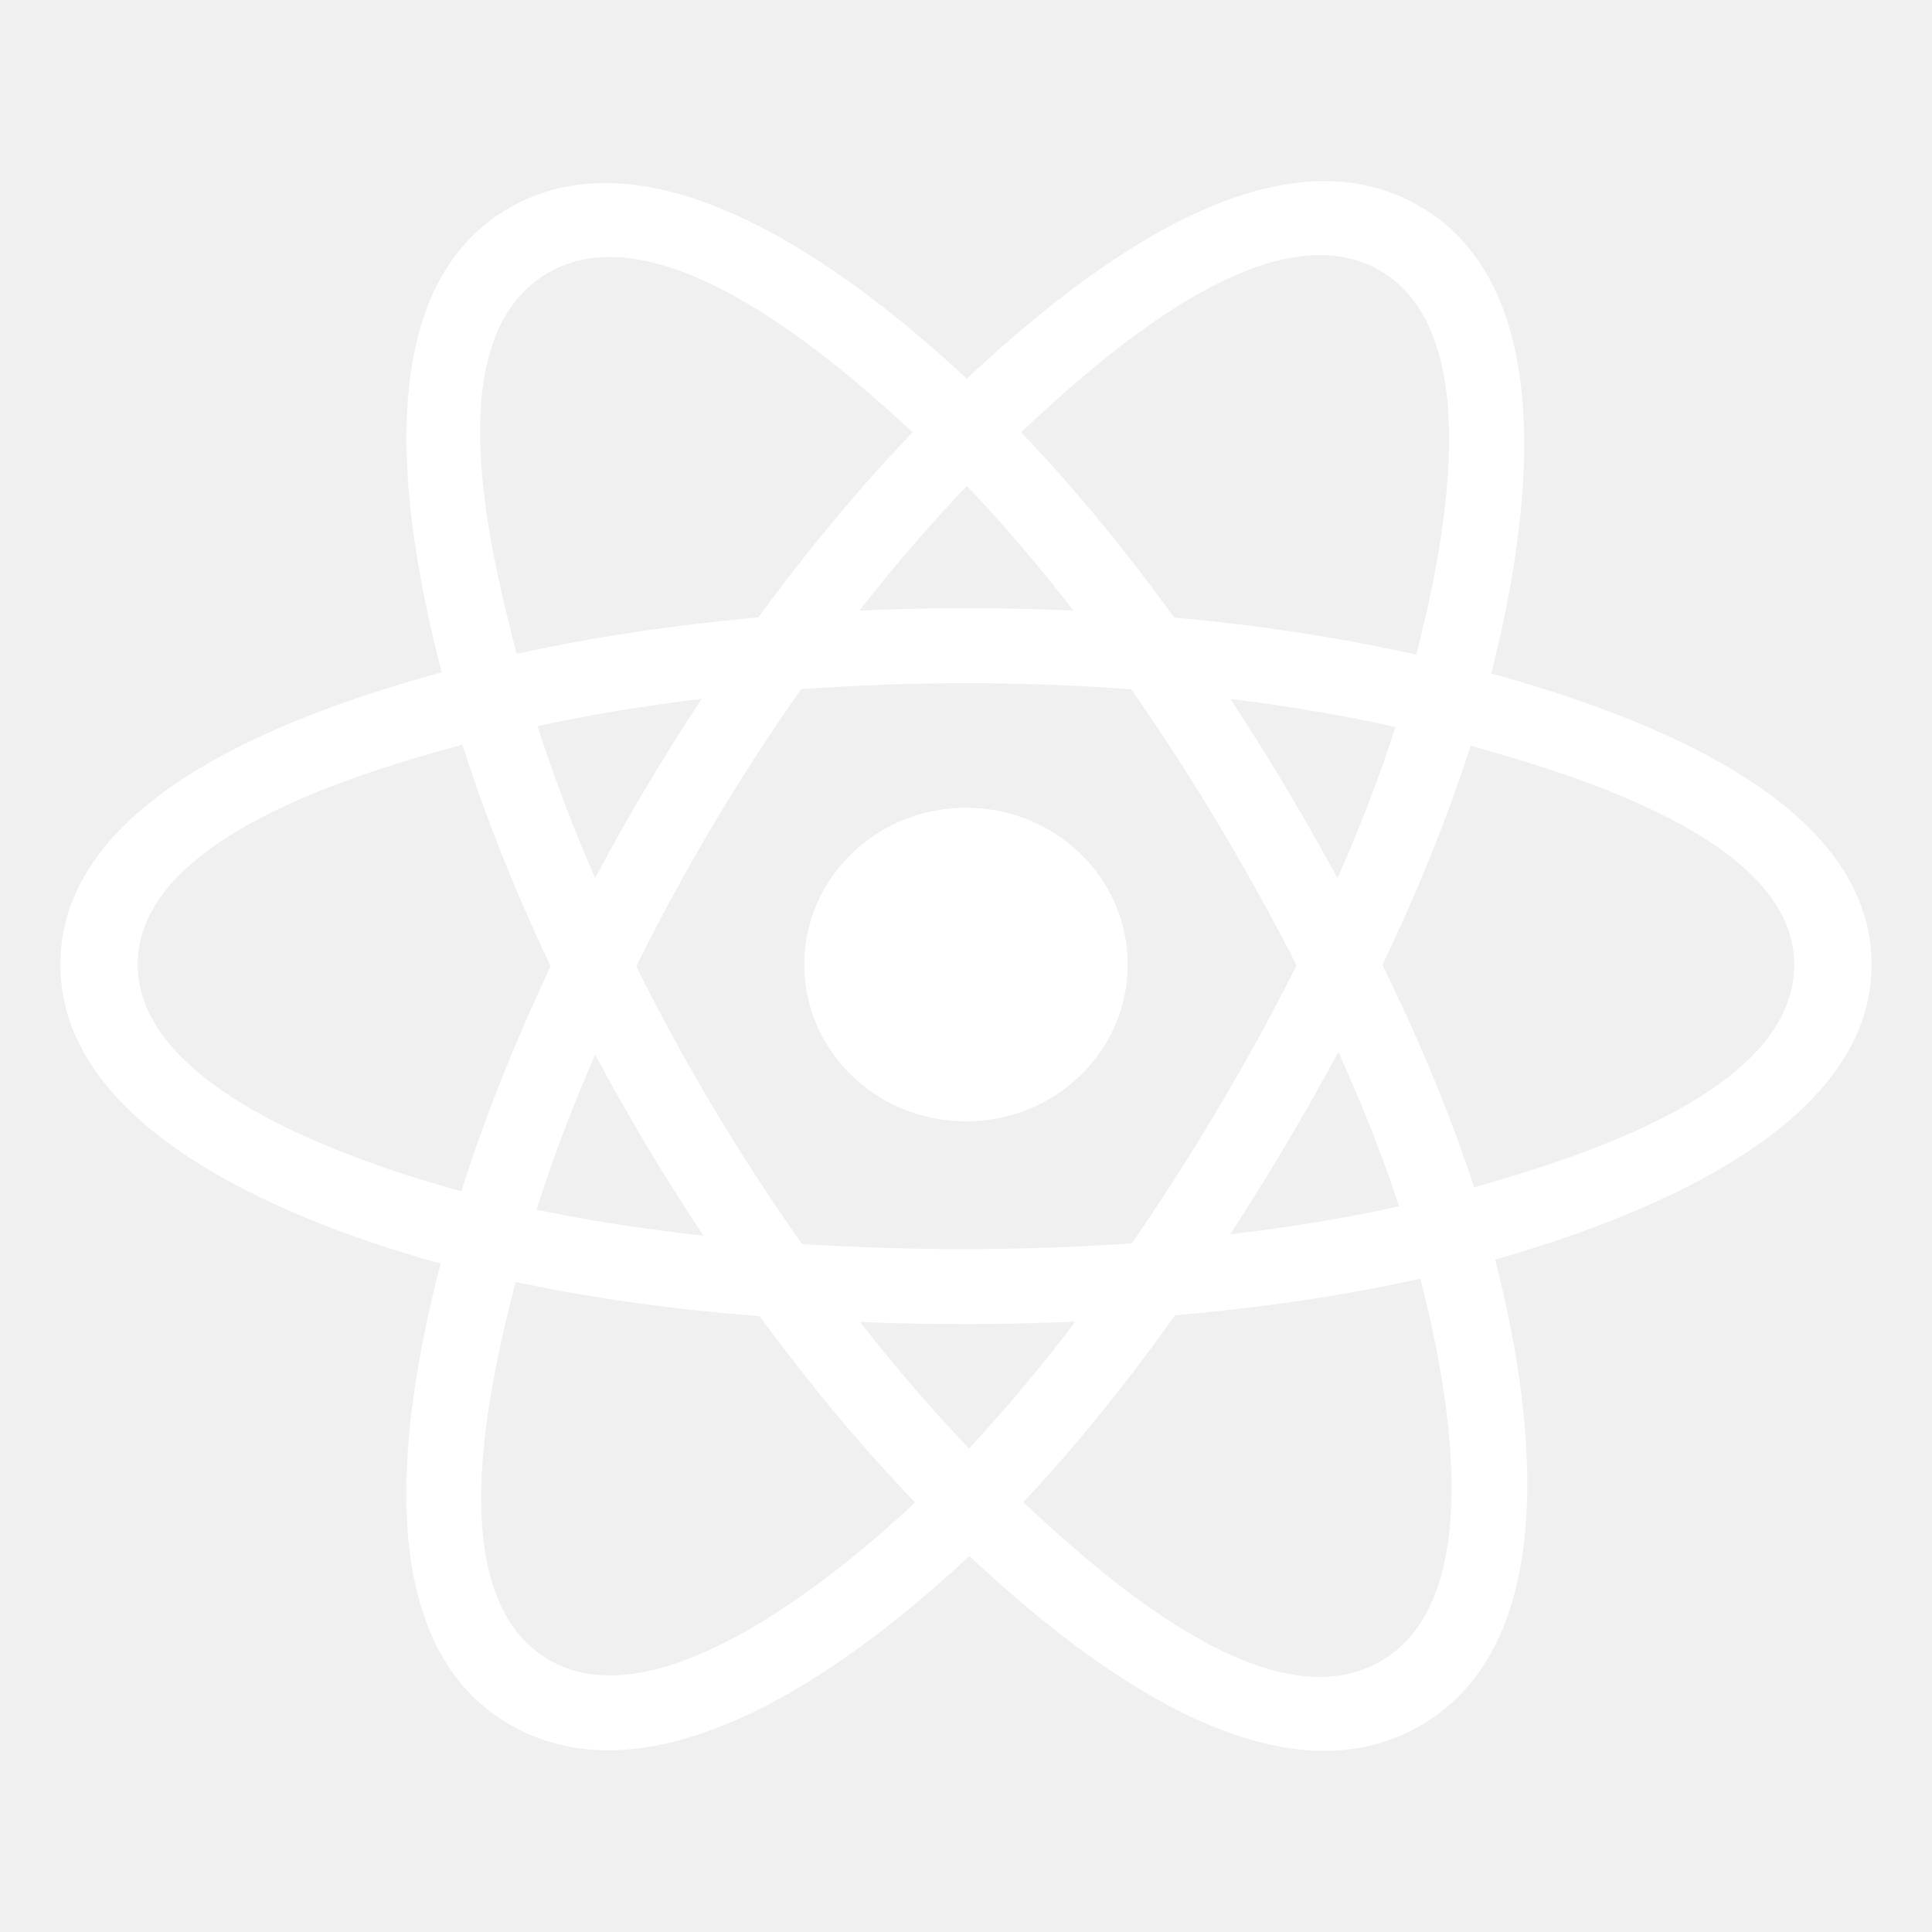
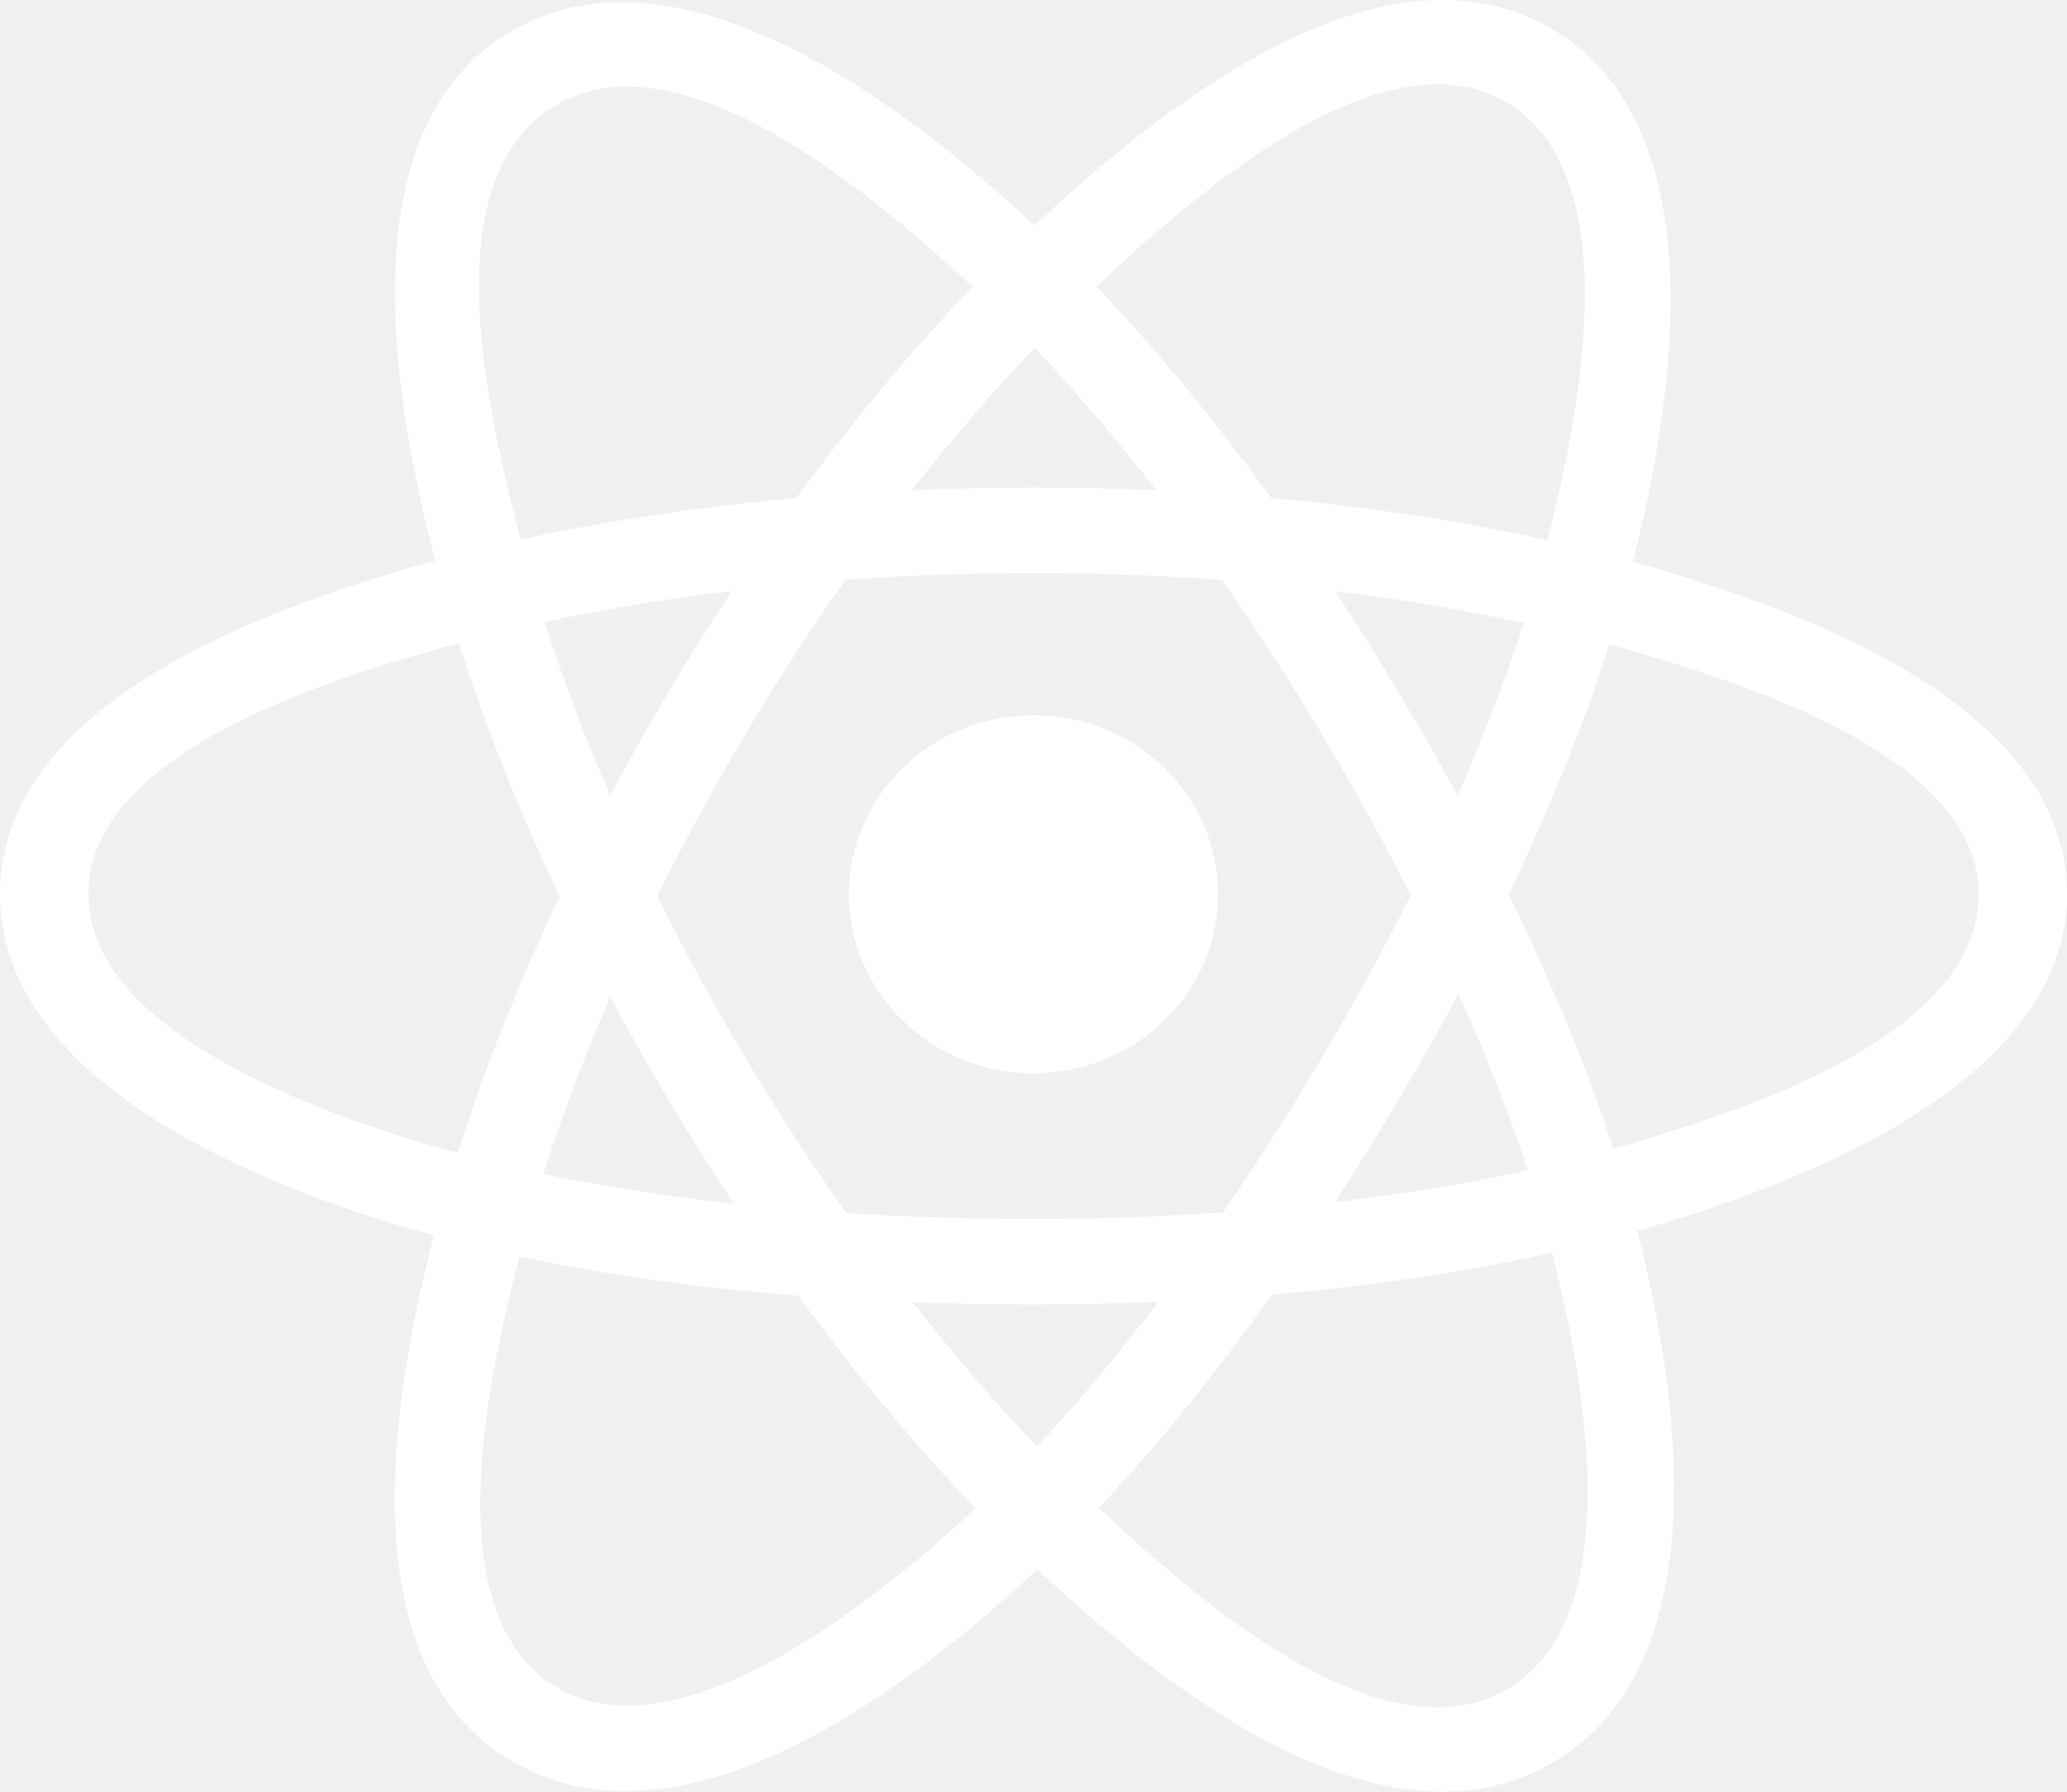
- <svg xmlns="http://www.w3.org/2000/svg" width="800px" height="800px" viewBox="0 0 32 32" fill="none" version="1.1" id="svg2">
+ <svg xmlns="http://www.w3.org/2000/svg" width="750" height="650" viewBox="0 0 30 26" fill="none" version="1.1" id="svg2">
  <defs id="defs2" />
-   <path d="M18.679 15.976C18.679 14.541 17.48 13.379 16 13.379C14.521 13.379 13.321 14.541 13.321 15.976C13.321 17.41 14.521 18.573 16 18.573C17.48 18.573 18.679 17.41 18.679 15.976Z" fill="#53C1DE" id="path1" style="fill:#ffffff" />
-   <path fill-rule="evenodd" clip-rule="evenodd" d="M24.7 11.154C25.266 8.925 25.977 4.791 23.47 3.39C20.975 1.995 17.728 4.668 16.014 6.273C14.304 4.684 10.966 2.022 8.462 3.428C5.968 4.828 6.737 8.893 7.315 11.136C4.988 11.776 1 13.156 1 15.976C1 18.787 4.984 20.289 7.297 20.929C6.717 23.184 5.986 27.191 8.483 28.588C10.997 29.993 14.325 27.395 16.055 25.772C17.781 27.386 20.997 30.002 23.492 28.601C25.996 27.196 25.344 23.118 24.765 20.863C27.007 20.221 31 18.752 31 15.976C31 13.184 26.99 11.792 24.7 11.154ZM24.416 19.667C24.037 18.502 23.524 17.262 22.897 15.982C23.495 14.732 23.988 13.509 24.357 12.351C26.036 12.823 29.718 13.901 29.718 15.976C29.718 18.07 26.185 19.159 24.416 19.667ZM22.85 27.526C20.988 28.571 18.222 26.07 16.948 24.881C17.793 23.984 18.638 22.942 19.462 21.785C20.913 21.66 22.283 21.456 23.526 21.178C23.933 22.773 24.72 26.476 22.85 27.526ZM9.124 27.511C7.261 26.47 8.113 22.895 8.54 21.233C9.768 21.497 11.129 21.686 12.582 21.801C13.412 22.933 14.282 23.974 15.158 24.886C14.075 25.901 10.995 28.557 9.124 27.511ZM2.281 15.976C2.281 13.874 5.942 12.803 7.659 12.333C8.035 13.517 8.527 14.754 9.121 16.006C8.519 17.277 8.02 18.534 7.641 19.732C6.004 19.278 2.281 18.079 2.281 15.976ZM9.104 4.504C10.973 3.454 13.875 6.01 15.116 7.16C14.244 8.068 13.383 9.101 12.56 10.226C11.149 10.353 9.799 10.557 8.557 10.83C8.091 9.021 7.236 5.552 9.104 4.504ZM20.379 11.577C21.337 11.694 22.254 11.85 23.115 12.041C22.856 12.844 22.534 13.684 22.154 14.545C21.604 13.533 21.014 12.542 20.379 11.577ZM16.014 8.048C16.605 8.669 17.197 9.362 17.78 10.114C16.599 10.06 15.415 10.06 14.234 10.114C14.817 9.368 15.414 8.676 16.014 8.048ZM9.857 14.544C9.483 13.686 9.164 12.842 8.903 12.027C9.759 11.842 10.672 11.69 11.623 11.575C10.987 12.537 10.397 13.528 9.857 14.544ZM11.65 20.466C10.668 20.359 9.741 20.215 8.886 20.035C9.15 19.206 9.477 18.343 9.858 17.467C10.406 18.493 11.005 19.494 11.65 20.466ZM16.05 23.991C15.442 23.356 14.836 22.653 14.245 21.897C15.433 21.942 16.623 21.942 17.811 21.891C17.227 22.661 16.637 23.365 16.05 23.991ZM22.167 17.422C22.568 18.308 22.906 19.166 23.174 19.981C22.304 20.173 21.365 20.328 20.376 20.444C21.015 19.461 21.615 18.454 22.167 17.422ZM18.747 20.594C16.93 20.72 15.102 20.719 13.284 20.604C12.251 19.142 11.331 17.603 10.538 16.006C11.328 14.412 12.24 12.876 13.268 11.416C15.088 11.283 16.918 11.282 18.737 11.417C19.756 12.877 20.668 14.409 21.476 15.988C20.677 17.581 19.759 19.12 18.747 20.594ZM22.83 4.467C24.701 5.513 23.868 9.227 23.459 10.843C22.215 10.564 20.863 10.357 19.448 10.228C18.624 9.09 17.77 8.055 16.912 7.159C18.169 5.984 20.978 3.431 22.83 4.467Z" fill="#53C1DE" id="path2" style="fill:#ffffff" />
+   <path d="m 17.679,12.976 c 0,-1.434 -1.199,-2.597 -2.679,-2.597 -1.479,0 -2.679,1.163 -2.679,2.597 0,1.435 1.2,2.598 2.679,2.598 1.48,0 2.679,-1.163 2.679,-2.598 z" fill="#53C1DE" id="path1" style="fill:#ffffff" />
+   <path fill-rule="evenodd" clip-rule="evenodd" d="m 23.7,8.154 c 0.566,-2.229 1.277,-6.362 -1.23,-7.764 C 19.975,-1.005 16.728,1.668 15.014,3.273 13.304,1.684 9.966,-0.978 7.462,0.428 4.968,1.828 5.737,5.893 6.315,8.136 3.988,8.776 0,10.156 0,12.976 c 0,2.812 3.984,4.313 6.297,4.953 -0.58,2.255 -1.311,6.262 1.186,7.659 2.514,1.405 5.842,-1.193 7.572,-2.816 1.726,1.614 4.941,4.23 7.437,2.829 2.503,-1.405 1.851,-5.483 1.273,-7.739 2.242,-0.641 6.235,-2.11 6.235,-4.887 0,-2.792 -4.01,-4.184 -6.3,-4.822 z m -0.284,8.513 c -0.38,-1.165 -0.892,-2.405 -1.519,-3.685 0.598,-1.25 1.091,-2.473 1.46,-3.631 1.679,0.472 5.361,1.55 5.361,3.625 0,2.094 -3.534,3.183 -5.302,3.691 z m -1.566,7.859 c -1.862,1.045 -4.628,-1.456 -5.902,-2.645 0.845,-0.896 1.69,-1.939 2.515,-3.096 1.45,-0.125 2.821,-0.329 4.063,-0.607 0.407,1.596 1.195,5.299 -0.676,6.348 z m -13.726,-0.015 c -1.862,-1.041 -1.011,-4.617 -0.584,-6.278 1.229,0.264 2.589,0.453 4.043,0.568 0.83,1.132 1.699,2.173 2.575,3.085 -1.082,1.015 -4.163,3.671 -6.034,2.625 z m -6.842,-11.535 c 0,-2.102 3.661,-3.173 5.378,-3.643 0.375,1.184 0.868,2.422 1.462,3.674 -0.602,1.27 -1.101,2.528 -1.48,3.726 -1.637,-0.454 -5.359,-1.653 -5.359,-3.756 z M 8.104,1.504 c 1.87,-1.049 4.771,1.506 6.012,2.657 -0.872,0.907 -1.733,1.94 -2.556,3.066 -1.411,0.127 -2.762,0.33 -4.003,0.603 -0.466,-1.809 -1.321,-5.278 0.547,-6.326 z m 11.276,7.074 c 0.957,0.117 1.874,0.273 2.735,0.464 -0.259,0.803 -0.581,1.644 -0.96,2.505 -0.55,-1.012 -1.141,-2.004 -1.775,-2.968 z m -4.365,-3.529 c 0.591,0.621 1.183,1.314 1.766,2.066 -1.181,-0.054 -2.365,-0.054 -3.546,-8e-4 0.583,-0.745 1.18,-1.438 1.78,-2.066 z M 8.857,11.544 C 8.483,10.686 8.164,9.842 7.903,9.027 c 0.856,-0.186 1.769,-0.338 2.72,-0.453 -0.636,0.962 -1.226,1.954 -1.766,2.97 z m 1.794,5.921 c -0.982,-0.106 -1.909,-0.25 -2.765,-0.431 0.265,-0.829 0.591,-1.691 0.972,-2.568 0.548,1.026 1.147,2.027 1.792,2.999 z m 4.399,3.526 c -0.607,-0.635 -1.213,-1.338 -1.805,-2.094 1.188,0.045 2.378,0.045 3.566,-0.006 -0.584,0.77 -1.174,1.474 -1.761,2.1 z m 6.117,-6.569 c 0.401,0.886 0.739,1.744 1.008,2.559 -0.87,0.193 -1.809,0.347 -2.799,0.463 0.639,-0.983 1.239,-1.99 1.791,-3.021 z m -3.419,3.172 c -1.817,0.126 -3.646,0.124 -5.463,0.01 -1.033,-1.463 -1.952,-3.001 -2.746,-4.599 0.79,-1.594 1.703,-3.129 2.731,-4.59 1.819,-0.133 3.649,-0.134 5.468,8e-4 1.019,1.46 1.931,2.992 2.739,4.572 -0.799,1.593 -1.716,3.132 -2.728,4.606 z m 4.083,-16.128 c 1.87,1.046 1.038,4.761 0.629,6.376 -1.245,-0.279 -2.596,-0.486 -4.011,-0.615 -0.824,-1.138 -1.679,-2.173 -2.536,-3.069 1.257,-1.175 4.066,-3.729 5.918,-2.693 z" fill="#53C1DE" id="path2" style="fill:#ffffff" />
</svg>
